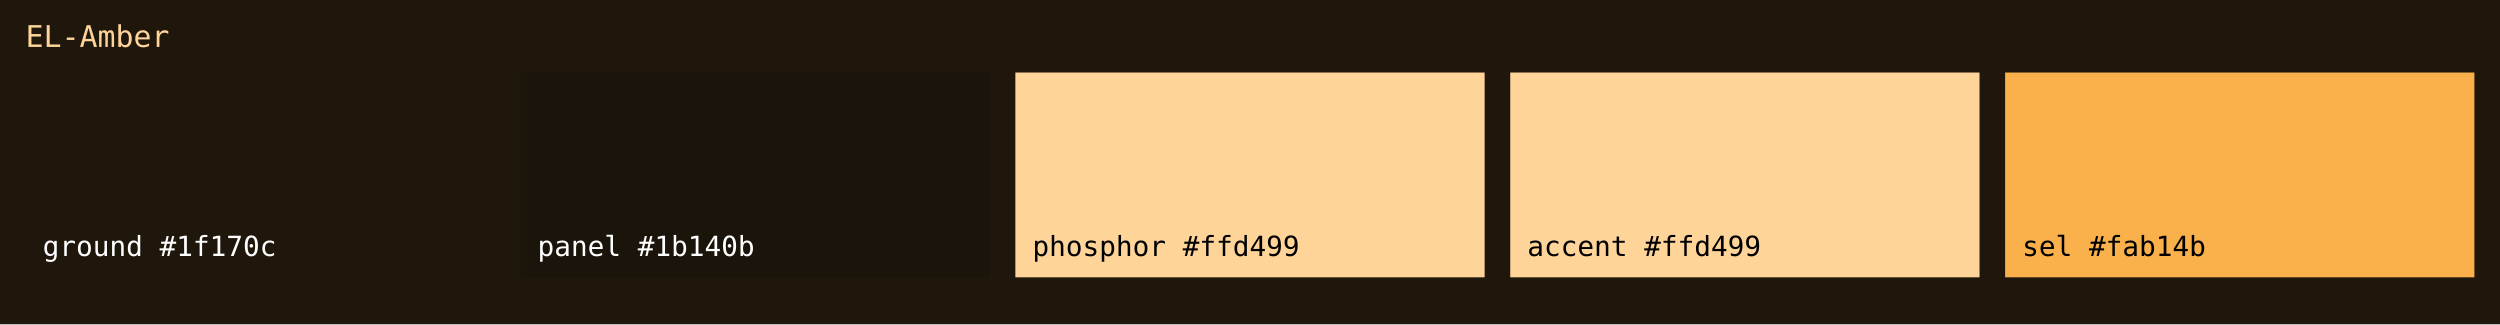
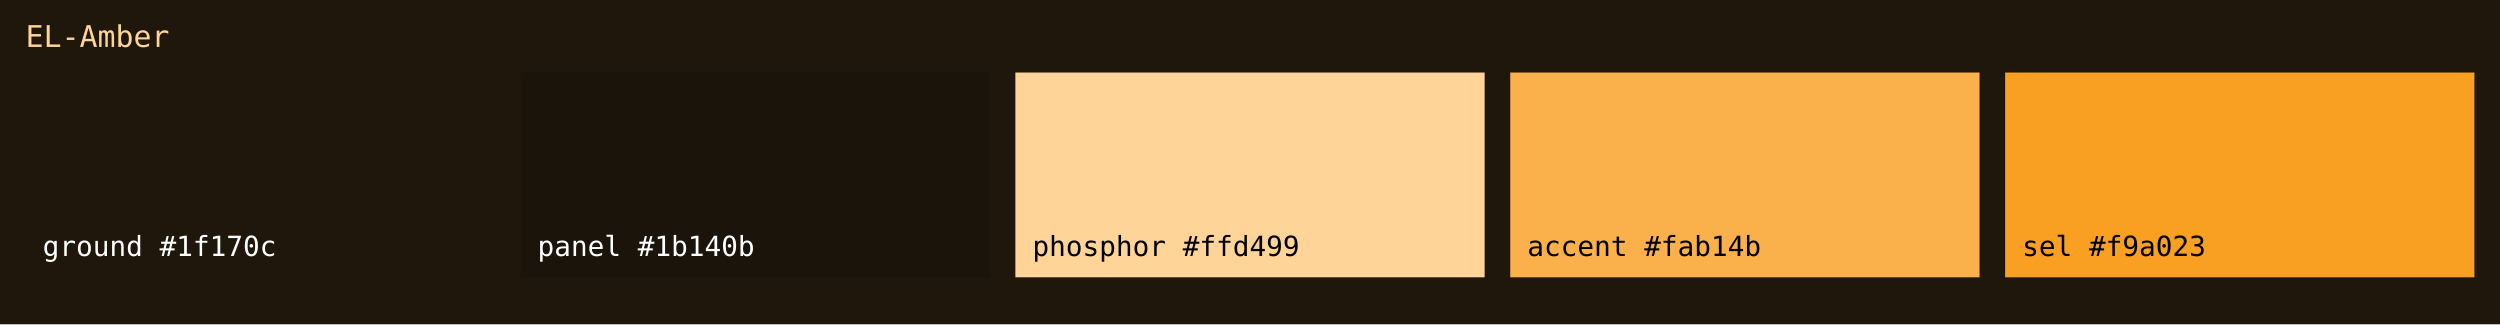
<svg xmlns="http://www.w3.org/2000/svg" width="1172" height="152" viewBox="0 0 1172 152">
  <rect width="1172" height="152" fill="#1f170c" />
  <text x="12" y="22" font-family="monospace" font-size="14" fill="#ffd499">EL-Amber</text>
  <rect x="12" y="34" width="220" height="96" fill="#1f170c" />
  <text x="20" y="120" font-family="monospace" font-size="13" fill="#ffffff">ground #1f170c</text>
  <rect x="244" y="34" width="220" height="96" fill="#1b140b" />
  <text x="252" y="120" font-family="monospace" font-size="13" fill="#ffffff">panel #1b140b</text>
  <rect x="476" y="34" width="220" height="96" fill="#ffd499" />
  <text x="484" y="120" font-family="monospace" font-size="13" fill="#000000">phosphor #ffd499</text>
-   <rect x="708" y="34" width="220" height="96" fill="#ffd499" />
-   <text x="716" y="120" font-family="monospace" font-size="13" fill="#000000">accent #ffd499</text>
-   <rect x="940" y="34" width="220" height="96" fill="#fab14b" />
-   <text x="948" y="120" font-family="monospace" font-size="13" fill="#000000">sel #fab14b</text>
+   <rect x="708" y="34" width="220" height="96" fill="#fab14b" />
+   <text x="716" y="120" font-family="monospace" font-size="13" fill="#000000">accent #fab14b</text>
+   <rect x="940" y="34" width="220" height="96" fill="#f9a023" />
+   <text x="948" y="120" font-family="monospace" font-size="13" fill="#000000">sel #f9a023</text>
</svg>
